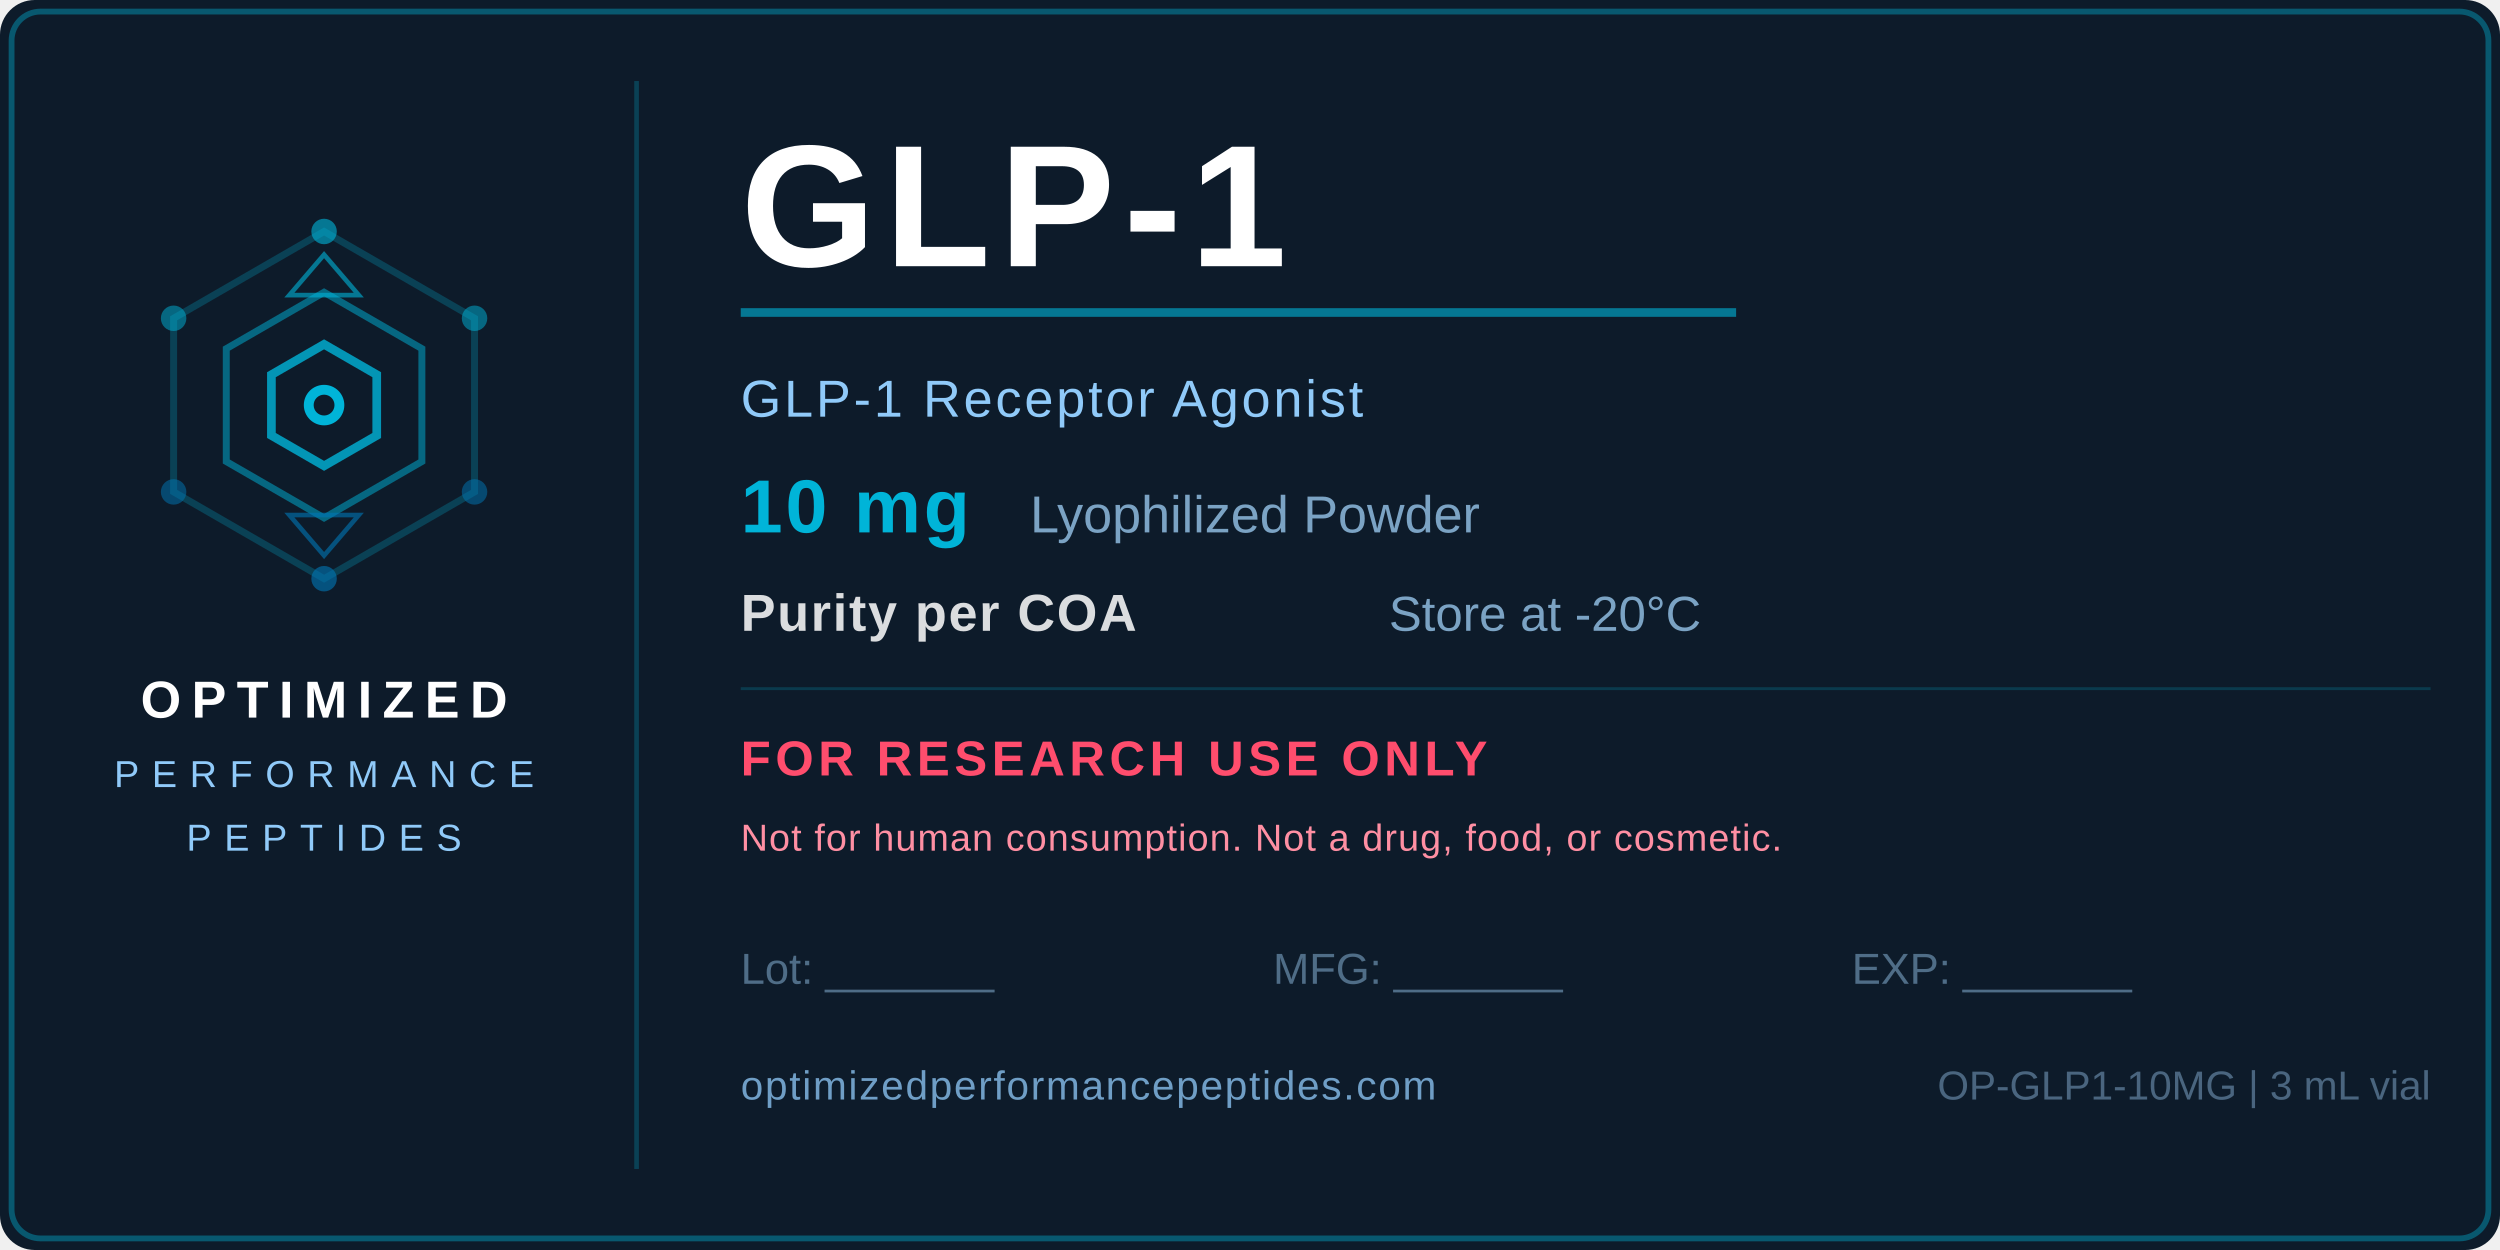
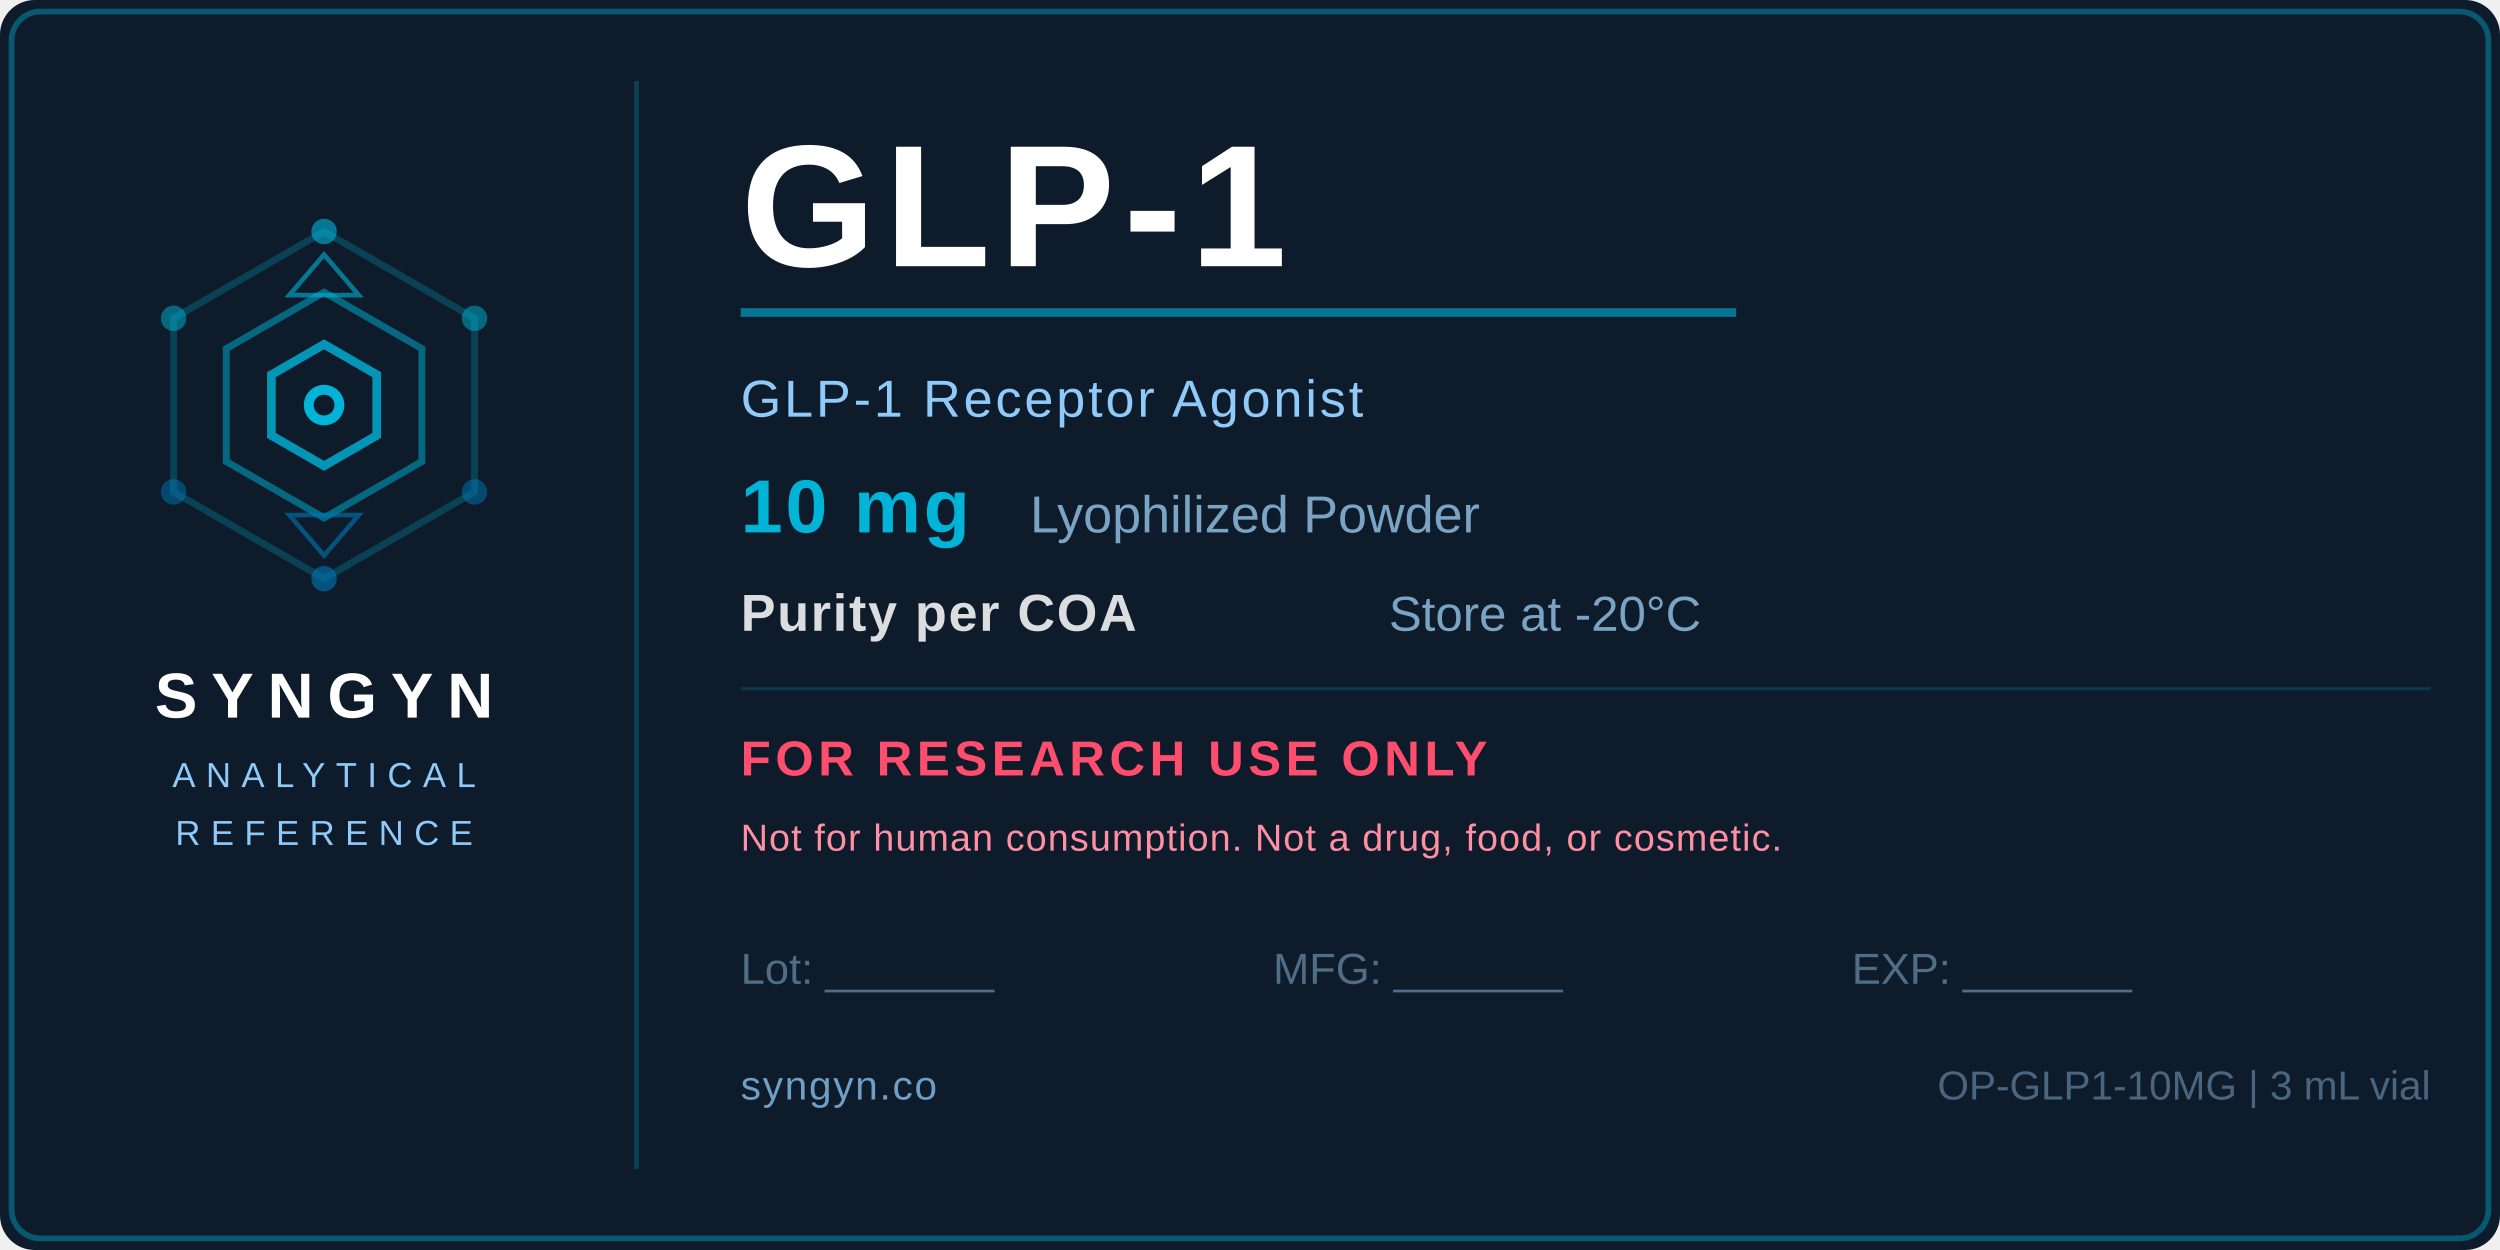
<svg xmlns="http://www.w3.org/2000/svg" width="1.5in" height="0.75in" viewBox="0 0 432 216">
  <rect x="0" y="0" width="432" height="216" rx="6" fill="#0D1B2A" />
  <rect x="2" y="2" width="428" height="212" rx="5" fill="none" stroke="#00B4D8" stroke-width="1" opacity="0.4" />
  <line x1="110" y1="14" x2="110" y2="202" stroke="#00B4D8" stroke-width="0.8" opacity="0.25" />
  <g transform="translate(56, 70)">
    <polygon points="0,-30 26,-15 26,15 0,30 -26,15 -26,-15" fill="none" stroke="#00B4D8" stroke-width="1.2" opacity="0.25" />
    <polygon points="0,-19.5 16.9,-9.75 16.9,9.75 0,19.5 -16.9,9.75 -16.9,-9.75" fill="none" stroke="#00B4D8" stroke-width="1.2" opacity="0.5" />
    <polygon points="0,-10.5 9.1,-5.25 9.1,5.25 0,10.5 -9.1,5.25 -9.1,-5.25" fill="none" stroke="#00B4D8" stroke-width="1.5" opacity="0.8" />
    <circle cx="0" cy="-30" r="2.2" fill="#00B4D8" opacity="0.6" />
    <circle cx="26" cy="-15" r="2.2" fill="#00B4D8" opacity="0.5" />
    <circle cx="26" cy="15" r="2.2" fill="#0077B6" opacity="0.5" />
    <circle cx="0" cy="30" r="2.2" fill="#0077B6" opacity="0.6" />
    <circle cx="-26" cy="15" r="2.2" fill="#0077B6" opacity="0.5" />
    <circle cx="-26" cy="-15" r="2.2" fill="#00B4D8" opacity="0.5" />
    <circle cx="0" cy="0" r="3.5" fill="#00B4D8" />
    <circle cx="0" cy="0" r="1.8" fill="#0D1B2A" />
    <polygon points="0,-26 6,-19 -6,-19" fill="none" stroke="#00B4D8" stroke-width="0.8" opacity="0.6" />
    <polygon points="0,26 6,19 -6,19" fill="none" stroke="#0077B6" stroke-width="0.8" opacity="0.6" />
  </g>
-   <text x="56" y="124" text-anchor="middle" font-family="'Helvetica Neue', Arial, sans-serif" font-size="9" font-weight="700" fill="#FFFFFF" letter-spacing="1.8">OPTIMIZED</text>
-   <text x="56" y="136" text-anchor="middle" font-family="'Helvetica Neue', Arial, sans-serif" font-size="6.5" font-weight="400" fill="#90CAF9" letter-spacing="2.2">PERFORMANCE</text>
-   <text x="56" y="147" text-anchor="middle" font-family="'Helvetica Neue', Arial, sans-serif" font-size="6.5" font-weight="400" fill="#90CAF9" letter-spacing="2.2">PEPTIDES</text>
+   <text x="56" y="124" text-anchor="middle" font-family="'Helvetica Neue', Arial, sans-serif" font-size="11" font-weight="700" fill="#FFFFFF" letter-spacing="2.4">SYNGYN</text>
+   <text x="56" y="136" text-anchor="middle" font-family="'Helvetica Neue', Arial, sans-serif" font-size="6" font-weight="400" fill="#90CAF9" letter-spacing="1.8">ANALYTICAL</text>
+   <text x="56" y="146" text-anchor="middle" font-family="'Helvetica Neue', Arial, sans-serif" font-size="6" font-weight="400" fill="#90CAF9" letter-spacing="1.8">REFERENCE</text>
  <text x="128" y="46" font-family="'Helvetica Neue', Arial, sans-serif" font-size="30" font-weight="800" fill="#FFFFFF" letter-spacing="1.5">GLP-1</text>
  <line x1="128" y1="54" x2="300" y2="54" stroke="#00B4D8" stroke-width="1.5" opacity="0.6" />
  <text x="128" y="72" font-family="'Helvetica Neue', Arial, sans-serif" font-size="9" font-weight="400" fill="#90CAF9" letter-spacing="0.5">GLP-1 Receptor Agonist</text>
  <text x="128" y="92" font-family="'Helvetica Neue', Arial, sans-serif" font-size="13" font-weight="700" fill="#00B4D8" letter-spacing="0.5">10 mg</text>
  <text x="178" y="92" font-family="'Helvetica Neue', Arial, sans-serif" font-size="9" font-weight="400" fill="#7BA3C4">Lyophilized Powder</text>
  <text x="128" y="109" font-family="'Helvetica Neue', Arial, sans-serif" font-size="9" font-weight="600" fill="#FFFFFF" opacity="0.85" letter-spacing="0.3">Purity per COA</text>
  <text x="240" y="109" font-family="'Helvetica Neue', Arial, sans-serif" font-size="8.5" font-weight="400" fill="#7BA3C4">Store at -20°C</text>
  <line x1="128" y1="119" x2="420" y2="119" stroke="#00B4D8" stroke-width="0.5" opacity="0.2" />
  <text x="128" y="134" font-family="'Helvetica Neue', Arial, sans-serif" font-size="8.5" font-weight="700" fill="#FF4D6D" letter-spacing="0.8">FOR RESEARCH USE ONLY</text>
  <text x="128" y="147" font-family="'Helvetica Neue', Arial, sans-serif" font-size="6.5" font-weight="500" fill="#FF8FA3" letter-spacing="0.2">Not for human consumption. Not a drug, food, or cosmetic.</text>
  <text x="128" y="170" font-family="'Helvetica Neue', Arial, sans-serif" font-size="7.5" font-weight="400" fill="#7BA3C4" opacity="0.6">Lot: _______</text>
  <text x="220" y="170" font-family="'Helvetica Neue', Arial, sans-serif" font-size="7.5" font-weight="400" fill="#7BA3C4" opacity="0.6">MFG: _______</text>
  <text x="320" y="170" font-family="'Helvetica Neue', Arial, sans-serif" font-size="7.5" font-weight="400" fill="#7BA3C4" opacity="0.6">EXP: _______</text>
-   <text x="128" y="190" font-family="'Helvetica Neue', Arial, sans-serif" font-size="7" font-weight="500" fill="#90CAF9" opacity="0.75" letter-spacing="0.3">optimizedperformancepeptides.com</text>
+   <text x="128" y="190" font-family="'Helvetica Neue', Arial, sans-serif" font-size="7" font-weight="500" fill="#90CAF9" opacity="0.75" letter-spacing="0.3">syngyn.co</text>
  <text x="420" y="190" text-anchor="end" font-family="'Helvetica Neue', Arial, sans-serif" font-size="7" font-weight="400" fill="#7BA3C4" opacity="0.55">OP-GLP1-10MG | 3 mL vial</text>
</svg>
